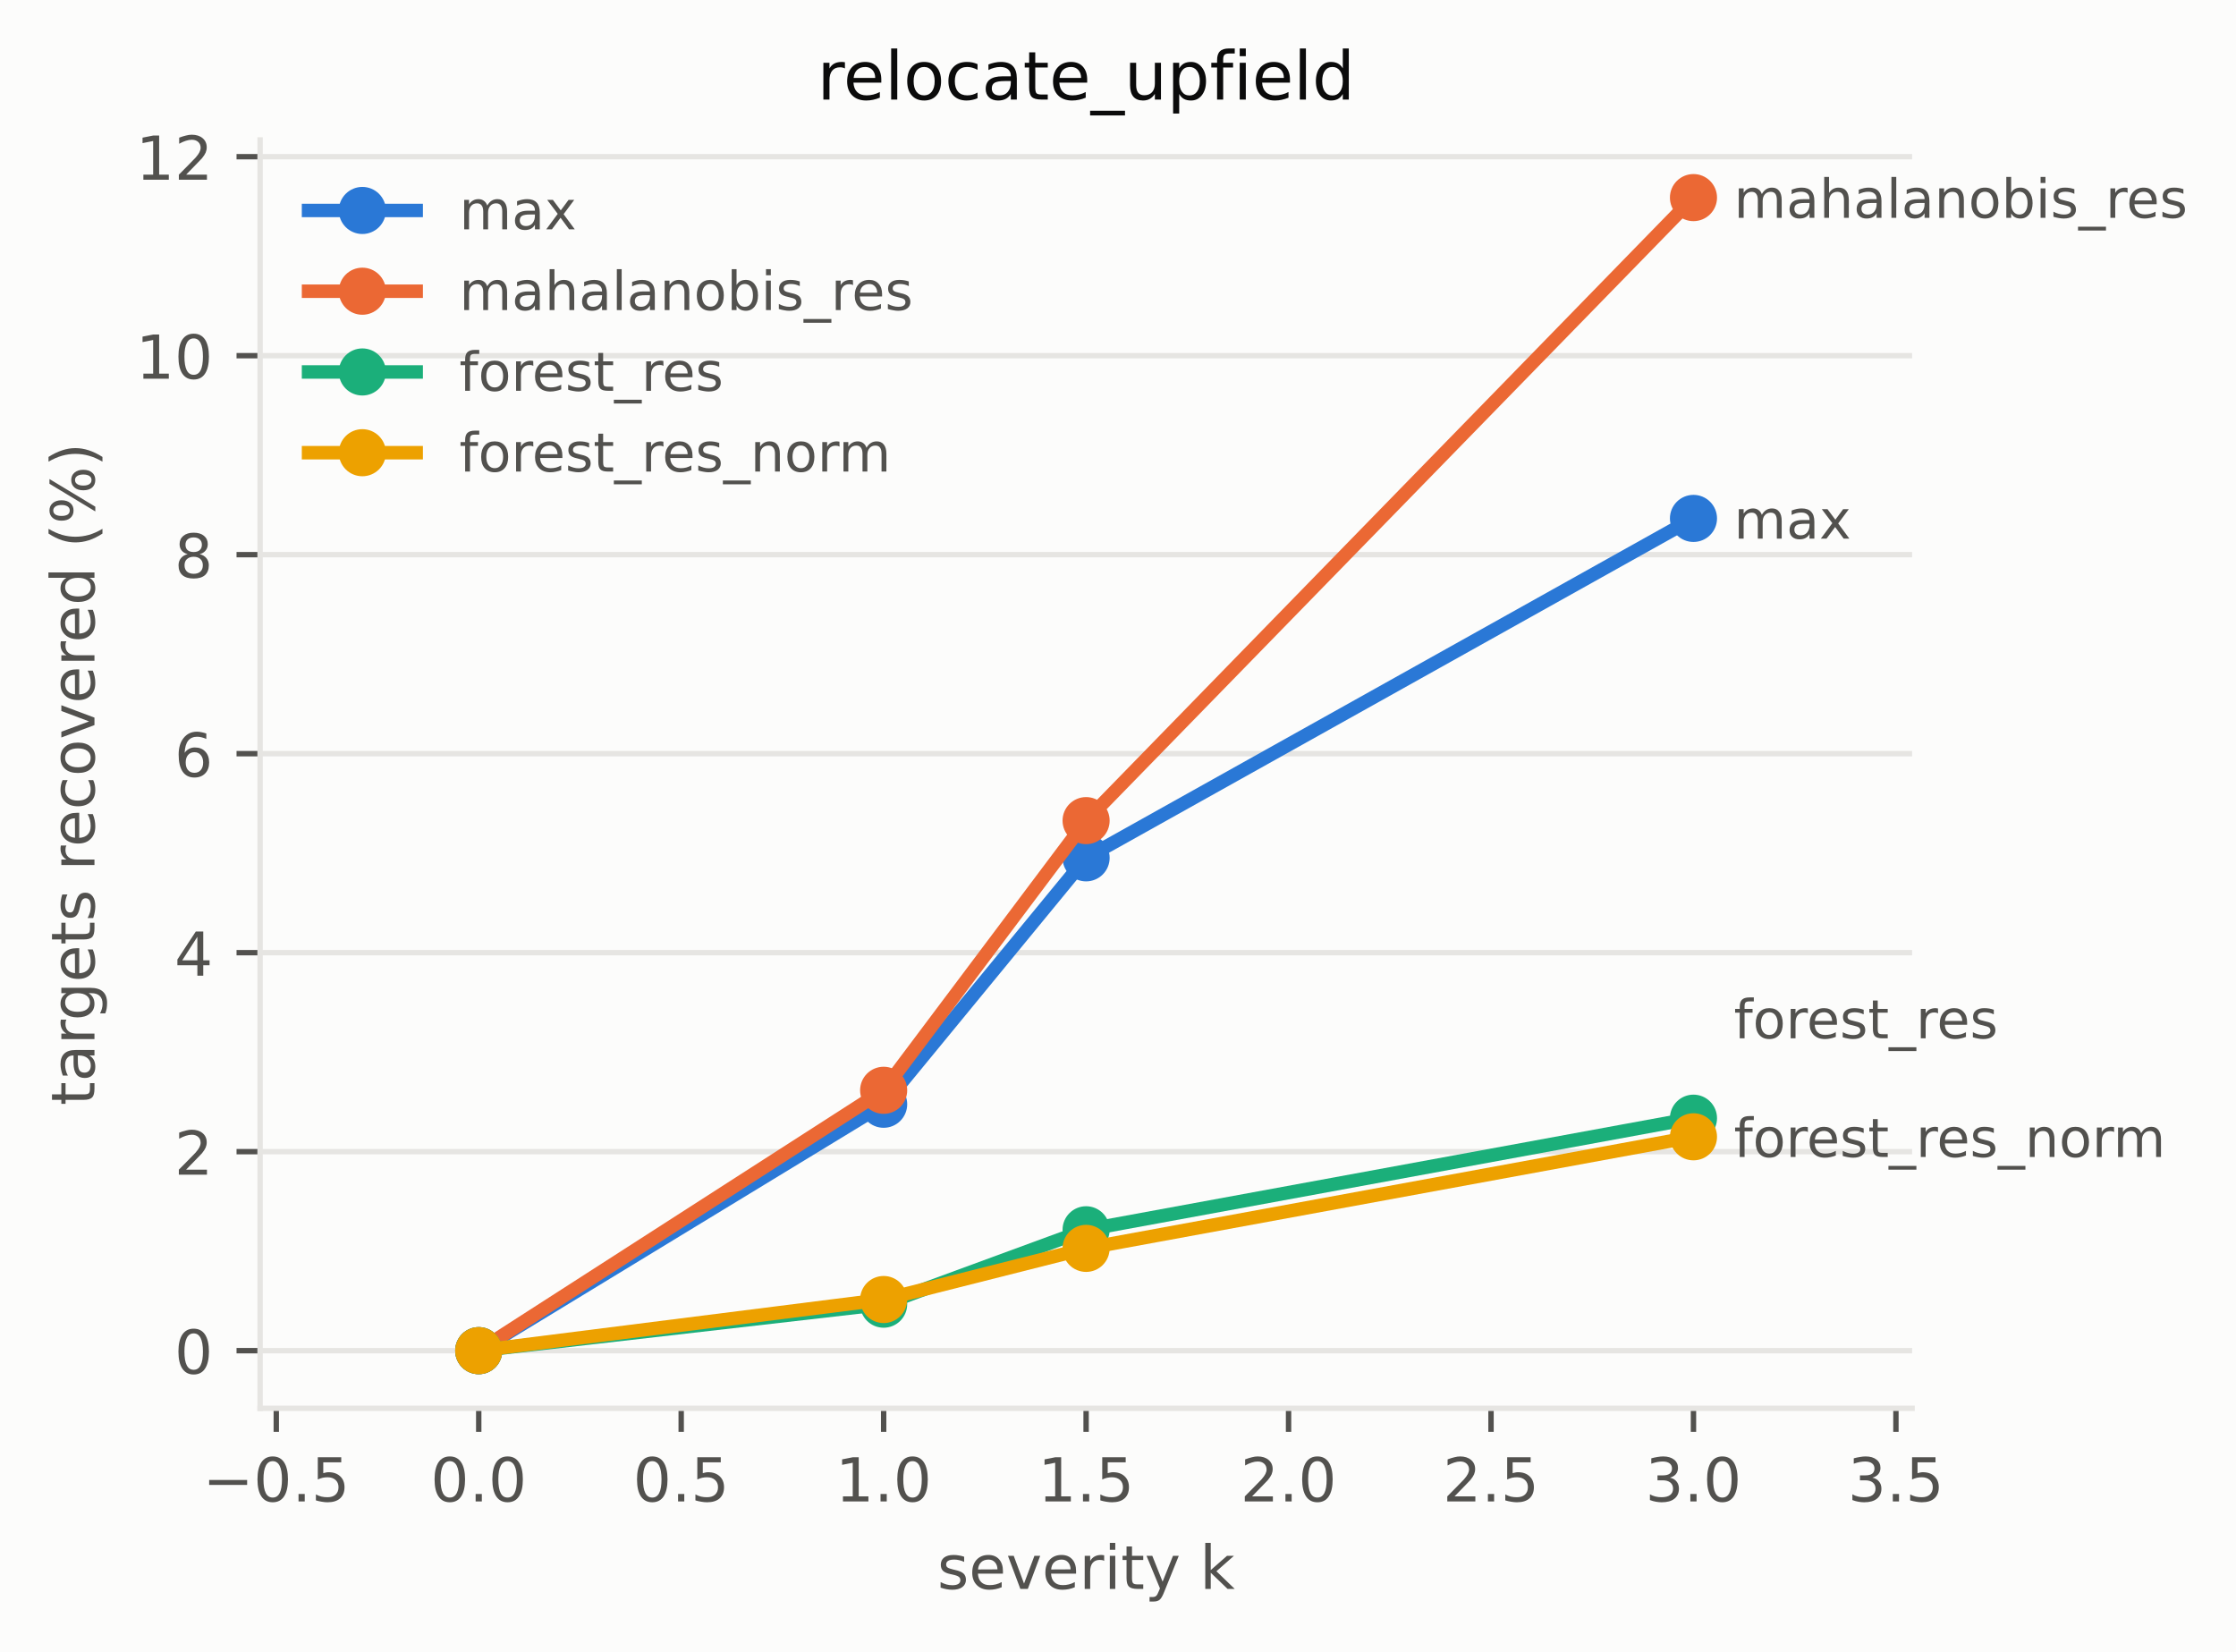
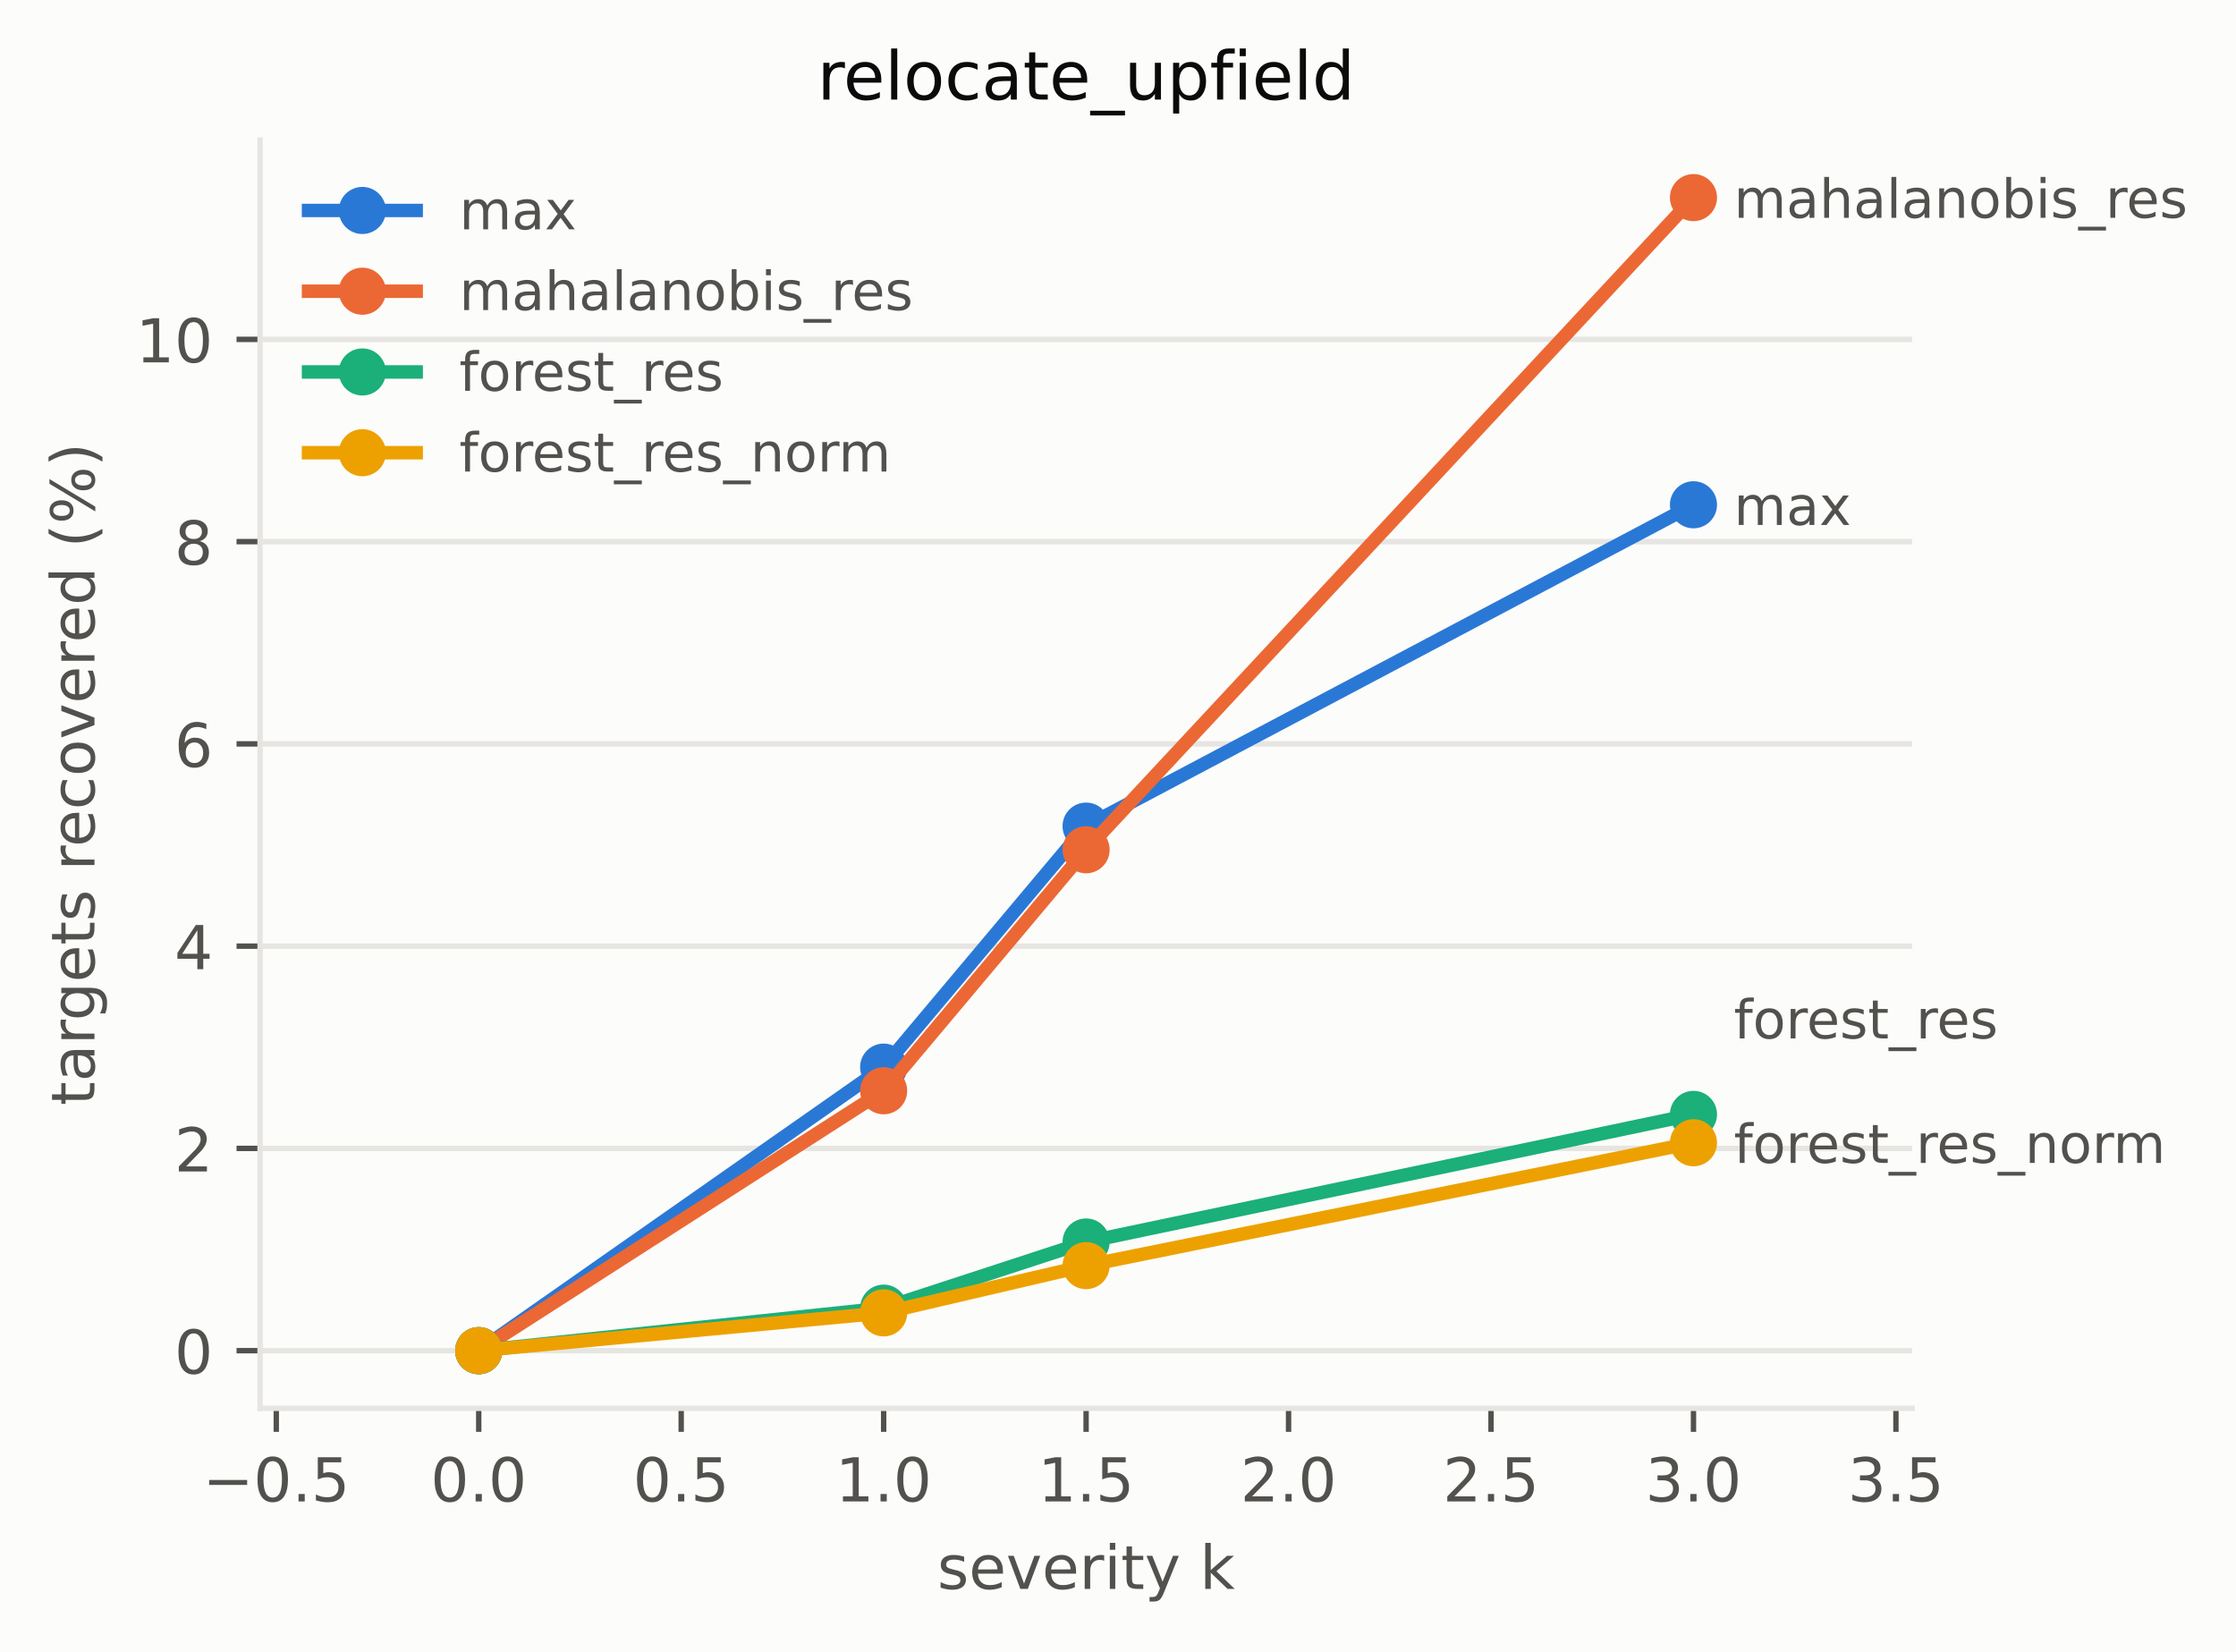
<svg xmlns="http://www.w3.org/2000/svg" xmlns:xlink="http://www.w3.org/1999/xlink" width="332.307pt" height="245.495pt" viewBox="0 0 332.307 245.495" version="1.1">
  <defs>
    <style type="text/css">*{stroke-linejoin: round; stroke-linecap: butt}</style>
  </defs>
  <g id="figure_1">
    <g id="patch_1">
      <path d="M 0 245.495 L 332.307 245.495 L 332.307 0 L 0 0 z " style="fill: #fcfcfb" />
    </g>
    <g id="axes_1">
      <g id="patch_2">
        <path d="M 38.653 209.294 L 284.173 209.294 L 284.173 20.798 L 38.653 20.798 z " style="fill: #fcfcfb" />
      </g>
      <g id="matplotlib.axis_1">
        <g id="xtick_1">
          <g id="line2d_1">
            <defs>
              <path id="m1c0cf310b4" d="M 0 0 L 0 3.5 " style="stroke: #52514e; stroke-width: 0.8" />
            </defs>
            <g>
              <use xlink:href="#m1c0cf310b4" x="41.06" y="209.294" style="fill: #52514e; stroke: #52514e; stroke-width: 0.8" />
            </g>
          </g>
          <g id="text_1">
            <text style="font-size: 9px; font-family: 'DejaVu Sans', 'Bitstream Vera Sans', 'Computer Modern Sans Serif', 'Lucida Grande', 'Verdana', 'Geneva', 'Lucid', 'Arial', 'Helvetica', 'Avant Garde', sans-serif; text-anchor: middle; fill: #52514e" x="41.06" y="223.132" transform="rotate(-0 41.06026 223.1323)">−0.5</text>
          </g>
        </g>
        <g id="xtick_2">
          <g id="line2d_2">
            <g>
              <use xlink:href="#m1c0cf310b4" x="71.148" y="209.294" style="fill: #52514e; stroke: #52514e; stroke-width: 0.8" />
            </g>
          </g>
          <g id="text_2">
            <text style="font-size: 9px; font-family: 'DejaVu Sans', 'Bitstream Vera Sans', 'Computer Modern Sans Serif', 'Lucida Grande', 'Verdana', 'Geneva', 'Lucid', 'Arial', 'Helvetica', 'Avant Garde', sans-serif; text-anchor: middle; fill: #52514e" x="71.148" y="223.132" transform="rotate(-0 71.1485 223.1323)">0.0</text>
          </g>
        </g>
        <g id="xtick_3">
          <g id="line2d_3">
            <g>
              <use xlink:href="#m1c0cf310b4" x="101.237" y="209.294" style="fill: #52514e; stroke: #52514e; stroke-width: 0.8" />
            </g>
          </g>
          <g id="text_3">
            <text style="font-size: 9px; font-family: 'DejaVu Sans', 'Bitstream Vera Sans', 'Computer Modern Sans Serif', 'Lucida Grande', 'Verdana', 'Geneva', 'Lucid', 'Arial', 'Helvetica', 'Avant Garde', sans-serif; text-anchor: middle; fill: #52514e" x="101.237" y="223.132" transform="rotate(-0 101.2367 223.1323)">0.5</text>
          </g>
        </g>
        <g id="xtick_4">
          <g id="line2d_4">
            <g>
              <use xlink:href="#m1c0cf310b4" x="131.325" y="209.294" style="fill: #52514e; stroke: #52514e; stroke-width: 0.8" />
            </g>
          </g>
          <g id="text_4">
            <text style="font-size: 9px; font-family: 'DejaVu Sans', 'Bitstream Vera Sans', 'Computer Modern Sans Serif', 'Lucida Grande', 'Verdana', 'Geneva', 'Lucid', 'Arial', 'Helvetica', 'Avant Garde', sans-serif; text-anchor: middle; fill: #52514e" x="131.325" y="223.132" transform="rotate(-0 131.325 223.1323)">1.0</text>
          </g>
        </g>
        <g id="xtick_5">
          <g id="line2d_5">
            <g>
              <use xlink:href="#m1c0cf310b4" x="161.413" y="209.294" style="fill: #52514e; stroke: #52514e; stroke-width: 0.8" />
            </g>
          </g>
          <g id="text_5">
            <text style="font-size: 9px; font-family: 'DejaVu Sans', 'Bitstream Vera Sans', 'Computer Modern Sans Serif', 'Lucida Grande', 'Verdana', 'Geneva', 'Lucid', 'Arial', 'Helvetica', 'Avant Garde', sans-serif; text-anchor: middle; fill: #52514e" x="161.413" y="223.132" transform="rotate(-0 161.4132 223.1323)">1.5</text>
          </g>
        </g>
        <g id="xtick_6">
          <g id="line2d_6">
            <g>
              <use xlink:href="#m1c0cf310b4" x="191.501" y="209.294" style="fill: #52514e; stroke: #52514e; stroke-width: 0.8" />
            </g>
          </g>
          <g id="text_6">
            <text style="font-size: 9px; font-family: 'DejaVu Sans', 'Bitstream Vera Sans', 'Computer Modern Sans Serif', 'Lucida Grande', 'Verdana', 'Geneva', 'Lucid', 'Arial', 'Helvetica', 'Avant Garde', sans-serif; text-anchor: middle; fill: #52514e" x="191.501" y="223.132" transform="rotate(-0 191.5014 223.1323)">2.0</text>
          </g>
        </g>
        <g id="xtick_7">
          <g id="line2d_7">
            <g>
              <use xlink:href="#m1c0cf310b4" x="221.59" y="209.294" style="fill: #52514e; stroke: #52514e; stroke-width: 0.8" />
            </g>
          </g>
          <g id="text_7">
            <text style="font-size: 9px; font-family: 'DejaVu Sans', 'Bitstream Vera Sans', 'Computer Modern Sans Serif', 'Lucida Grande', 'Verdana', 'Geneva', 'Lucid', 'Arial', 'Helvetica', 'Avant Garde', sans-serif; text-anchor: middle; fill: #52514e" x="221.59" y="223.132" transform="rotate(-0 221.5897 223.1323)">2.5</text>
          </g>
        </g>
        <g id="xtick_8">
          <g id="line2d_8">
            <g>
              <use xlink:href="#m1c0cf310b4" x="251.678" y="209.294" style="fill: #52514e; stroke: #52514e; stroke-width: 0.8" />
            </g>
          </g>
          <g id="text_8">
            <text style="font-size: 9px; font-family: 'DejaVu Sans', 'Bitstream Vera Sans', 'Computer Modern Sans Serif', 'Lucida Grande', 'Verdana', 'Geneva', 'Lucid', 'Arial', 'Helvetica', 'Avant Garde', sans-serif; text-anchor: middle; fill: #52514e" x="251.678" y="223.132" transform="rotate(-0 251.6779 223.1323)">3.0</text>
          </g>
        </g>
        <g id="xtick_9">
          <g id="line2d_9">
            <g>
              <use xlink:href="#m1c0cf310b4" x="281.766" y="209.294" style="fill: #52514e; stroke: #52514e; stroke-width: 0.8" />
            </g>
          </g>
          <g id="text_9">
            <text style="font-size: 9px; font-family: 'DejaVu Sans', 'Bitstream Vera Sans', 'Computer Modern Sans Serif', 'Lucida Grande', 'Verdana', 'Geneva', 'Lucid', 'Arial', 'Helvetica', 'Avant Garde', sans-serif; text-anchor: middle; fill: #52514e" x="281.766" y="223.132" transform="rotate(-0 281.7661 223.1323)">3.5</text>
          </g>
        </g>
        <g id="text_10">
          <text style="font-size: 9px; font-family: 'DejaVu Sans', 'Bitstream Vera Sans', 'Computer Modern Sans Serif', 'Lucida Grande', 'Verdana', 'Geneva', 'Lucid', 'Arial', 'Helvetica', 'Avant Garde', sans-serif; text-anchor: middle; fill: #52514e" x="161.413" y="236.133" transform="rotate(-0 161.4132 236.133)">severity k</text>
        </g>
      </g>
      <g id="matplotlib.axis_2">
        <g id="ytick_1">
          <g id="line2d_10">
            <path d="M 38.653 200.726 L 284.173 200.726 " clip-path="url(#pa09d93c2f1)" style="fill: none; stroke: #e6e5e2; stroke-width: 0.8; stroke-linecap: square" />
          </g>
          <g id="line2d_11">
            <defs>
              <path id="m9482fce99a" d="M 0 0 L -3.5 0 " style="stroke: #52514e; stroke-width: 0.8" />
            </defs>
            <g>
              <use xlink:href="#m9482fce99a" x="38.653" y="200.726" style="fill: #52514e; stroke: #52514e; stroke-width: 0.8" />
            </g>
          </g>
          <g id="text_11">
            <text style="font-size: 9px; font-family: 'DejaVu Sans', 'Bitstream Vera Sans', 'Computer Modern Sans Serif', 'Lucida Grande', 'Verdana', 'Geneva', 'Lucid', 'Arial', 'Helvetica', 'Avant Garde', sans-serif; text-anchor: end; fill: #52514e" x="31.653" y="204.145" transform="rotate(-0 31.6532 204.1454)">0</text>
          </g>
        </g>
        <g id="ytick_2">
          <g id="line2d_12">
-             <path d="M 38.653 171.153 L 284.173 171.153 " clip-path="url(#pa09d93c2f1)" style="fill: none; stroke: #e6e5e2; stroke-width: 0.8; stroke-linecap: square" />
+             <path d="M 38.653 170.668 L 284.173 170.668 " clip-path="url(#pa09d93c2f1)" style="fill: none; stroke: #e6e5e2; stroke-width: 0.8; stroke-linecap: square" />
          </g>
          <g id="line2d_13">
            <g>
-               <use xlink:href="#m9482fce99a" x="38.653" y="171.153" style="fill: #52514e; stroke: #52514e; stroke-width: 0.8" />
+               <use xlink:href="#m9482fce99a" x="38.653" y="170.668" style="fill: #52514e; stroke: #52514e; stroke-width: 0.8" />
            </g>
          </g>
          <g id="text_12">
-             <text style="font-size: 9px; font-family: 'DejaVu Sans', 'Bitstream Vera Sans', 'Computer Modern Sans Serif', 'Lucida Grande', 'Verdana', 'Geneva', 'Lucid', 'Arial', 'Helvetica', 'Avant Garde', sans-serif; text-anchor: end; fill: #52514e" x="31.653" y="174.572" transform="rotate(-0 31.6532 174.572)">2</text>
+             <text style="font-size: 9px; font-family: 'DejaVu Sans', 'Bitstream Vera Sans', 'Computer Modern Sans Serif', 'Lucida Grande', 'Verdana', 'Geneva', 'Lucid', 'Arial', 'Helvetica', 'Avant Garde', sans-serif; text-anchor: end; fill: #52514e" x="31.653" y="174.087" transform="rotate(-0 31.6532 174.0872)">2</text>
          </g>
        </g>
        <g id="ytick_3">
          <g id="line2d_14">
-             <path d="M 38.653 141.58 L 284.173 141.58 " clip-path="url(#pa09d93c2f1)" style="fill: none; stroke: #e6e5e2; stroke-width: 0.8; stroke-linecap: square" />
+             <path d="M 38.653 140.61 L 284.173 140.61 " clip-path="url(#pa09d93c2f1)" style="fill: none; stroke: #e6e5e2; stroke-width: 0.8; stroke-linecap: square" />
          </g>
          <g id="line2d_15">
            <g>
-               <use xlink:href="#m9482fce99a" x="38.653" y="141.58" style="fill: #52514e; stroke: #52514e; stroke-width: 0.8" />
+               <use xlink:href="#m9482fce99a" x="38.653" y="140.61" style="fill: #52514e; stroke: #52514e; stroke-width: 0.8" />
            </g>
          </g>
          <g id="text_13">
-             <text style="font-size: 9px; font-family: 'DejaVu Sans', 'Bitstream Vera Sans', 'Computer Modern Sans Serif', 'Lucida Grande', 'Verdana', 'Geneva', 'Lucid', 'Arial', 'Helvetica', 'Avant Garde', sans-serif; text-anchor: end; fill: #52514e" x="31.653" y="144.999" transform="rotate(-0 31.6532 144.9985)">4</text>
+             <text style="font-size: 9px; font-family: 'DejaVu Sans', 'Bitstream Vera Sans', 'Computer Modern Sans Serif', 'Lucida Grande', 'Verdana', 'Geneva', 'Lucid', 'Arial', 'Helvetica', 'Avant Garde', sans-serif; text-anchor: end; fill: #52514e" x="31.653" y="144.029" transform="rotate(-0 31.6532 144.0289)">4</text>
          </g>
        </g>
        <g id="ytick_4">
          <g id="line2d_16">
-             <path d="M 38.653 112.006 L 284.173 112.006 " clip-path="url(#pa09d93c2f1)" style="fill: none; stroke: #e6e5e2; stroke-width: 0.8; stroke-linecap: square" />
+             <path d="M 38.653 110.552 L 284.173 110.552 " clip-path="url(#pa09d93c2f1)" style="fill: none; stroke: #e6e5e2; stroke-width: 0.8; stroke-linecap: square" />
          </g>
          <g id="line2d_17">
            <g>
-               <use xlink:href="#m9482fce99a" x="38.653" y="112.006" style="fill: #52514e; stroke: #52514e; stroke-width: 0.8" />
+               <use xlink:href="#m9482fce99a" x="38.653" y="110.552" style="fill: #52514e; stroke: #52514e; stroke-width: 0.8" />
            </g>
          </g>
          <g id="text_14">
-             <text style="font-size: 9px; font-family: 'DejaVu Sans', 'Bitstream Vera Sans', 'Computer Modern Sans Serif', 'Lucida Grande', 'Verdana', 'Geneva', 'Lucid', 'Arial', 'Helvetica', 'Avant Garde', sans-serif; text-anchor: end; fill: #52514e" x="31.653" y="115.425" transform="rotate(-0 31.6532 115.4251)">6</text>
+             <text style="font-size: 9px; font-family: 'DejaVu Sans', 'Bitstream Vera Sans', 'Computer Modern Sans Serif', 'Lucida Grande', 'Verdana', 'Geneva', 'Lucid', 'Arial', 'Helvetica', 'Avant Garde', sans-serif; text-anchor: end; fill: #52514e" x="31.653" y="113.971" transform="rotate(-0 31.6532 113.9707)">6</text>
          </g>
        </g>
        <g id="ytick_5">
          <g id="line2d_18">
-             <path d="M 38.653 82.433 L 284.173 82.433 " clip-path="url(#pa09d93c2f1)" style="fill: none; stroke: #e6e5e2; stroke-width: 0.8; stroke-linecap: square" />
+             <path d="M 38.653 80.494 L 284.173 80.494 " clip-path="url(#pa09d93c2f1)" style="fill: none; stroke: #e6e5e2; stroke-width: 0.8; stroke-linecap: square" />
          </g>
          <g id="line2d_19">
            <g>
-               <use xlink:href="#m9482fce99a" x="38.653" y="82.433" style="fill: #52514e; stroke: #52514e; stroke-width: 0.8" />
+               <use xlink:href="#m9482fce99a" x="38.653" y="80.494" style="fill: #52514e; stroke: #52514e; stroke-width: 0.8" />
            </g>
          </g>
          <g id="text_15">
-             <text style="font-size: 9px; font-family: 'DejaVu Sans', 'Bitstream Vera Sans', 'Computer Modern Sans Serif', 'Lucida Grande', 'Verdana', 'Geneva', 'Lucid', 'Arial', 'Helvetica', 'Avant Garde', sans-serif; text-anchor: end; fill: #52514e" x="31.653" y="85.852" transform="rotate(-0 31.6532 85.8517)">8</text>
+             <text style="font-size: 9px; font-family: 'DejaVu Sans', 'Bitstream Vera Sans', 'Computer Modern Sans Serif', 'Lucida Grande', 'Verdana', 'Geneva', 'Lucid', 'Arial', 'Helvetica', 'Avant Garde', sans-serif; text-anchor: end; fill: #52514e" x="31.653" y="83.912" transform="rotate(-0 31.6532 83.91246)">8</text>
          </g>
        </g>
        <g id="ytick_6">
          <g id="line2d_20">
-             <path d="M 38.653 52.859 L 284.173 52.859 " clip-path="url(#pa09d93c2f1)" style="fill: none; stroke: #e6e5e2; stroke-width: 0.8; stroke-linecap: square" />
+             <path d="M 38.653 50.435 L 284.173 50.435 " clip-path="url(#pa09d93c2f1)" style="fill: none; stroke: #e6e5e2; stroke-width: 0.8; stroke-linecap: square" />
          </g>
          <g id="line2d_21">
            <g>
-               <use xlink:href="#m9482fce99a" x="38.653" y="52.859" style="fill: #52514e; stroke: #52514e; stroke-width: 0.8" />
+               <use xlink:href="#m9482fce99a" x="38.653" y="50.435" style="fill: #52514e; stroke: #52514e; stroke-width: 0.8" />
            </g>
          </g>
          <g id="text_16">
-             <text style="font-size: 9px; font-family: 'DejaVu Sans', 'Bitstream Vera Sans', 'Computer Modern Sans Serif', 'Lucida Grande', 'Verdana', 'Geneva', 'Lucid', 'Arial', 'Helvetica', 'Avant Garde', sans-serif; text-anchor: end; fill: #52514e" x="31.653" y="56.278" transform="rotate(-0 31.6532 56.27829)">10</text>
-           </g>
-         </g>
-         <g id="ytick_7">
-           <g id="line2d_22">
-             <path d="M 38.653 23.286 L 284.173 23.286 " clip-path="url(#pa09d93c2f1)" style="fill: none; stroke: #e6e5e2; stroke-width: 0.8; stroke-linecap: square" />
-           </g>
-           <g id="line2d_23">
-             <g>
-               <use xlink:href="#m9482fce99a" x="38.653" y="23.286" style="fill: #52514e; stroke: #52514e; stroke-width: 0.8" />
-             </g>
-           </g>
-           <g id="text_17">
-             <text style="font-size: 9px; font-family: 'DejaVu Sans', 'Bitstream Vera Sans', 'Computer Modern Sans Serif', 'Lucida Grande', 'Verdana', 'Geneva', 'Lucid', 'Arial', 'Helvetica', 'Avant Garde', sans-serif; text-anchor: end; fill: #52514e" x="31.653" y="26.705" transform="rotate(-0 31.6532 26.70487)">12</text>
-           </g>
-         </g>
-         <g id="text_18">
+             <text style="font-size: 9px; font-family: 'DejaVu Sans', 'Bitstream Vera Sans', 'Computer Modern Sans Serif', 'Lucida Grande', 'Verdana', 'Geneva', 'Lucid', 'Arial', 'Helvetica', 'Avant Garde', sans-serif; text-anchor: end; fill: #52514e" x="31.653" y="53.854" transform="rotate(-0 31.6532 53.85424)">10</text>
+           </g>
+         </g>
+         <g id="text_17">
          <text style="font-size: 9px; font-family: 'DejaVu Sans', 'Bitstream Vera Sans', 'Computer Modern Sans Serif', 'Lucida Grande', 'Verdana', 'Geneva', 'Lucid', 'Arial', 'Helvetica', 'Avant Garde', sans-serif; text-anchor: middle; fill: #52514e" x="14.039" y="115.046" transform="rotate(-90 14.03859 115.0464)">targets recovered (%)</text>
        </g>
      </g>
-       <g id="line2d_24">
-         <path d="M 71.148 200.726 L 131.325 164.105 L 161.413 127.484 L 251.678 77.043 " clip-path="url(#pa09d93c2f1)" style="fill: none; stroke: #2a78d6; stroke-width: 2; stroke-linecap: square" />
+       <g id="line2d_22">
+         <path d="M 71.148 200.726 L 131.325 158.589 L 161.413 122.772 L 251.678 75.016 " clip-path="url(#pa09d93c2f1)" style="fill: none; stroke: #2a78d6; stroke-width: 2; stroke-linecap: square" />
        <defs>
          <path id="m87b39bc6f3" d="M 0 3 C 0.796 3 1.559 2.684 2.121 2.121 C 2.684 1.559 3 0.796 3 0 C 3 -0.796 2.684 -1.559 2.121 -2.121 C 1.559 -2.684 0.796 -3 0 -3 C -0.796 -3 -1.559 -2.684 -2.121 -2.121 C -2.684 -1.559 -3 -0.796 -3 0 C -3 0.796 -2.684 1.559 -2.121 2.121 C -1.559 2.684 -0.796 3 0 3 z " style="stroke: #2a78d6" />
        </defs>
        <g clip-path="url(#pa09d93c2f1)">
          <use xlink:href="#m87b39bc6f3" x="71.148" y="200.726" style="fill: #2a78d6; stroke: #2a78d6" />
-           <use xlink:href="#m87b39bc6f3" x="131.325" y="164.105" style="fill: #2a78d6; stroke: #2a78d6" />
-           <use xlink:href="#m87b39bc6f3" x="161.413" y="127.484" style="fill: #2a78d6; stroke: #2a78d6" />
-           <use xlink:href="#m87b39bc6f3" x="251.678" y="77.043" style="fill: #2a78d6; stroke: #2a78d6" />
-         </g>
-       </g>
-       <g id="line2d_25">
-         <path d="M 71.148 200.726 L 131.325 162.032 L 161.413 121.956 L 251.678 29.366 " clip-path="url(#pa09d93c2f1)" style="fill: none; stroke: #eb6834; stroke-width: 2; stroke-linecap: square" />
+           <use xlink:href="#m87b39bc6f3" x="131.325" y="158.589" style="fill: #2a78d6; stroke: #2a78d6" />
+           <use xlink:href="#m87b39bc6f3" x="161.413" y="122.772" style="fill: #2a78d6; stroke: #2a78d6" />
+           <use xlink:href="#m87b39bc6f3" x="251.678" y="75.016" style="fill: #2a78d6; stroke: #2a78d6" />
+         </g>
+       </g>
+       <g id="line2d_23">
+         <path d="M 71.148 200.726 L 131.325 162.1 L 161.413 126.283 L 251.678 29.366 " clip-path="url(#pa09d93c2f1)" style="fill: none; stroke: #eb6834; stroke-width: 2; stroke-linecap: square" />
        <defs>
          <path id="m221498b6f1" d="M 0 3 C 0.796 3 1.559 2.684 2.121 2.121 C 2.684 1.559 3 0.796 3 0 C 3 -0.796 2.684 -1.559 2.121 -2.121 C 1.559 -2.684 0.796 -3 0 -3 C -0.796 -3 -1.559 -2.684 -2.121 -2.121 C -2.684 -1.559 -3 -0.796 -3 0 C -3 0.796 -2.684 1.559 -2.121 2.121 C -1.559 2.684 -0.796 3 0 3 z " style="stroke: #eb6834" />
        </defs>
        <g clip-path="url(#pa09d93c2f1)">
          <use xlink:href="#m221498b6f1" x="71.148" y="200.726" style="fill: #eb6834; stroke: #eb6834" />
-           <use xlink:href="#m221498b6f1" x="131.325" y="162.032" style="fill: #eb6834; stroke: #eb6834" />
-           <use xlink:href="#m221498b6f1" x="161.413" y="121.956" style="fill: #eb6834; stroke: #eb6834" />
+           <use xlink:href="#m221498b6f1" x="131.325" y="162.1" style="fill: #eb6834; stroke: #eb6834" />
+           <use xlink:href="#m221498b6f1" x="161.413" y="126.283" style="fill: #eb6834; stroke: #eb6834" />
          <use xlink:href="#m221498b6f1" x="251.678" y="29.366" style="fill: #eb6834; stroke: #eb6834" />
        </g>
      </g>
-       <g id="line2d_26">
-         <path d="M 71.148 200.726 L 131.325 193.817 L 161.413 182.761 L 251.678 166.178 " clip-path="url(#pa09d93c2f1)" style="fill: none; stroke: #1baf7a; stroke-width: 2; stroke-linecap: square" />
+       <g id="line2d_24">
+         <path d="M 71.148 200.726 L 131.325 194.406 L 161.413 184.574 L 251.678 165.612 " clip-path="url(#pa09d93c2f1)" style="fill: none; stroke: #1baf7a; stroke-width: 2; stroke-linecap: square" />
        <defs>
          <path id="m046e1da516" d="M 0 3 C 0.796 3 1.559 2.684 2.121 2.121 C 2.684 1.559 3 0.796 3 0 C 3 -0.796 2.684 -1.559 2.121 -2.121 C 1.559 -2.684 0.796 -3 0 -3 C -0.796 -3 -1.559 -2.684 -2.121 -2.121 C -2.684 -1.559 -3 -0.796 -3 0 C -3 0.796 -2.684 1.559 -2.121 2.121 C -1.559 2.684 -0.796 3 0 3 z " style="stroke: #1baf7a" />
        </defs>
        <g clip-path="url(#pa09d93c2f1)">
          <use xlink:href="#m046e1da516" x="71.148" y="200.726" style="fill: #1baf7a; stroke: #1baf7a" />
-           <use xlink:href="#m046e1da516" x="131.325" y="193.817" style="fill: #1baf7a; stroke: #1baf7a" />
-           <use xlink:href="#m046e1da516" x="161.413" y="182.761" style="fill: #1baf7a; stroke: #1baf7a" />
-           <use xlink:href="#m046e1da516" x="251.678" y="166.178" style="fill: #1baf7a; stroke: #1baf7a" />
-         </g>
-       </g>
-       <g id="line2d_27">
-         <path d="M 71.148 200.726 L 131.325 193.126 L 161.413 185.525 L 251.678 168.942 " clip-path="url(#pa09d93c2f1)" style="fill: none; stroke: #eda100; stroke-width: 2; stroke-linecap: square" />
+           <use xlink:href="#m046e1da516" x="131.325" y="194.406" style="fill: #1baf7a; stroke: #1baf7a" />
+           <use xlink:href="#m046e1da516" x="161.413" y="184.574" style="fill: #1baf7a; stroke: #1baf7a" />
+           <use xlink:href="#m046e1da516" x="251.678" y="165.612" style="fill: #1baf7a; stroke: #1baf7a" />
+         </g>
+       </g>
+       <g id="line2d_25">
+         <path d="M 71.148 200.726 L 131.325 195.108 L 161.413 188.085 L 251.678 169.825 " clip-path="url(#pa09d93c2f1)" style="fill: none; stroke: #eda100; stroke-width: 2; stroke-linecap: square" />
        <defs>
          <path id="m26f9c0cba7" d="M 0 3 C 0.796 3 1.559 2.684 2.121 2.121 C 2.684 1.559 3 0.796 3 0 C 3 -0.796 2.684 -1.559 2.121 -2.121 C 1.559 -2.684 0.796 -3 0 -3 C -0.796 -3 -1.559 -2.684 -2.121 -2.121 C -2.684 -1.559 -3 -0.796 -3 0 C -3 0.796 -2.684 1.559 -2.121 2.121 C -1.559 2.684 -0.796 3 0 3 z " style="stroke: #eda100" />
        </defs>
        <g clip-path="url(#pa09d93c2f1)">
          <use xlink:href="#m26f9c0cba7" x="71.148" y="200.726" style="fill: #eda100; stroke: #eda100" />
-           <use xlink:href="#m26f9c0cba7" x="131.325" y="193.126" style="fill: #eda100; stroke: #eda100" />
-           <use xlink:href="#m26f9c0cba7" x="161.413" y="185.525" style="fill: #eda100; stroke: #eda100" />
-           <use xlink:href="#m26f9c0cba7" x="251.678" y="168.942" style="fill: #eda100; stroke: #eda100" />
+           <use xlink:href="#m26f9c0cba7" x="131.325" y="195.108" style="fill: #eda100; stroke: #eda100" />
+           <use xlink:href="#m26f9c0cba7" x="161.413" y="188.085" style="fill: #eda100; stroke: #eda100" />
+           <use xlink:href="#m26f9c0cba7" x="251.678" y="169.825" style="fill: #eda100; stroke: #eda100" />
        </g>
      </g>
      <g id="patch_3">
        <path d="M 38.653 209.294 L 38.653 20.798 " style="fill: none; stroke: #e6e5e2; stroke-width: 0.8; stroke-linejoin: miter; stroke-linecap: square" />
      </g>
      <g id="patch_4">
        <path d="M 38.653 209.294 L 284.173 209.294 " style="fill: none; stroke: #e6e5e2; stroke-width: 0.8; stroke-linejoin: miter; stroke-linecap: square" />
      </g>
+       <g id="text_18">
+         <text style="font-size: 8px; font-family: 'DejaVu Sans', 'Bitstream Vera Sans', 'Computer Modern Sans Serif', 'Lucida Grande', 'Verdana', 'Geneva', 'Lucid', 'Arial', 'Helvetica', 'Avant Garde', sans-serif; text-anchor: start; fill: #52514e" x="257.678" y="172.825" transform="rotate(-0 257.6779 172.8255)">forest_res_norm</text>
+       </g>
      <g id="text_19">
-         <text style="font-size: 8px; font-family: 'DejaVu Sans', 'Bitstream Vera Sans', 'Computer Modern Sans Serif', 'Lucida Grande', 'Verdana', 'Geneva', 'Lucid', 'Arial', 'Helvetica', 'Avant Garde', sans-serif; text-anchor: start; fill: #52514e" x="257.678" y="171.942" transform="rotate(-0 257.6779 171.9419)">forest_res_norm</text>
+         <text style="font-size: 8px; font-family: 'DejaVu Sans', 'Bitstream Vera Sans', 'Computer Modern Sans Serif', 'Lucida Grande', 'Verdana', 'Geneva', 'Lucid', 'Arial', 'Helvetica', 'Avant Garde', sans-serif; text-anchor: start; fill: #52514e" x="257.678" y="154.323" transform="rotate(-0 257.6779 154.3235)">forest_res</text>
      </g>
      <g id="text_20">
-         <text style="font-size: 8px; font-family: 'DejaVu Sans', 'Bitstream Vera Sans', 'Computer Modern Sans Serif', 'Lucida Grande', 'Verdana', 'Geneva', 'Lucid', 'Arial', 'Helvetica', 'Avant Garde', sans-serif; text-anchor: start; fill: #52514e" x="257.678" y="154.308" transform="rotate(-0 257.6779 154.3084)">forest_res</text>
+         <text style="font-size: 8px; font-family: 'DejaVu Sans', 'Bitstream Vera Sans', 'Computer Modern Sans Serif', 'Lucida Grande', 'Verdana', 'Geneva', 'Lucid', 'Arial', 'Helvetica', 'Avant Garde', sans-serif; text-anchor: start; fill: #52514e" x="257.678" y="78.016" transform="rotate(-0 257.6779 78.01562)">max</text>
      </g>
      <g id="text_21">
-         <text style="font-size: 8px; font-family: 'DejaVu Sans', 'Bitstream Vera Sans', 'Computer Modern Sans Serif', 'Lucida Grande', 'Verdana', 'Geneva', 'Lucid', 'Arial', 'Helvetica', 'Avant Garde', sans-serif; text-anchor: start; fill: #52514e" x="257.678" y="80.043" transform="rotate(-0 257.6779 80.04321)">max</text>
+         <text style="font-size: 8px; font-family: 'DejaVu Sans', 'Bitstream Vera Sans', 'Computer Modern Sans Serif', 'Lucida Grande', 'Verdana', 'Geneva', 'Lucid', 'Arial', 'Helvetica', 'Avant Garde', sans-serif; text-anchor: start; fill: #52514e" x="257.678" y="32.366" transform="rotate(-0 257.6779 32.36644)">mahalanobis_res</text>
      </g>
      <g id="text_22">
-         <text style="font-size: 8px; font-family: 'DejaVu Sans', 'Bitstream Vera Sans', 'Computer Modern Sans Serif', 'Lucida Grande', 'Verdana', 'Geneva', 'Lucid', 'Arial', 'Helvetica', 'Avant Garde', sans-serif; text-anchor: start; fill: #52514e" x="257.678" y="32.366" transform="rotate(-0 257.6779 32.36644)">mahalanobis_res</text>
-       </g>
-       <g id="text_23">
        <text style="font-size: 10px; font-family: 'DejaVu Sans', 'Bitstream Vera Sans', 'Computer Modern Sans Serif', 'Lucida Grande', 'Verdana', 'Geneva', 'Lucid', 'Arial', 'Helvetica', 'Avant Garde', sans-serif; text-anchor: middle; fill: #0b0b0b" x="161.413" y="14.798" transform="rotate(-0 161.4132 14.79844)">relocate_upfield</text>
      </g>
      <g id="legend_1">
-         <g id="line2d_28">
+         <g id="line2d_26">
          <path d="M 45.853 31.277 L 53.853 31.277 L 61.853 31.277 " style="fill: none; stroke: #2a78d6; stroke-width: 2; stroke-linecap: square" />
          <g>
            <use xlink:href="#m87b39bc6f3" x="53.853" y="31.277" style="fill: #2a78d6; stroke: #2a78d6" />
          </g>
        </g>
-         <g id="text_24">
+         <g id="text_23">
          <text style="font-size: 8px; font-family: 'DejaVu Sans', 'Bitstream Vera Sans', 'Computer Modern Sans Serif', 'Lucida Grande', 'Verdana', 'Geneva', 'Lucid', 'Arial', 'Helvetica', 'Avant Garde', sans-serif; text-anchor: start; fill: #52514e" x="68.253" y="34.077" transform="rotate(-0 68.2532 34.07719)">max</text>
        </g>
-         <g id="line2d_29">
+         <g id="line2d_27">
          <path d="M 45.853 43.278 L 53.853 43.278 L 61.853 43.278 " style="fill: none; stroke: #eb6834; stroke-width: 2; stroke-linecap: square" />
          <g>
            <use xlink:href="#m221498b6f1" x="53.853" y="43.278" style="fill: #eb6834; stroke: #eb6834" />
          </g>
        </g>
-         <g id="text_25">
+         <g id="text_24">
          <text style="font-size: 8px; font-family: 'DejaVu Sans', 'Bitstream Vera Sans', 'Computer Modern Sans Serif', 'Lucida Grande', 'Verdana', 'Geneva', 'Lucid', 'Arial', 'Helvetica', 'Avant Garde', sans-serif; text-anchor: start; fill: #52514e" x="68.253" y="46.078" transform="rotate(-0 68.2532 46.07781)">mahalanobis_res</text>
        </g>
-         <g id="line2d_30">
+         <g id="line2d_28">
          <path d="M 45.853 55.278 L 53.853 55.278 L 61.853 55.278 " style="fill: none; stroke: #1baf7a; stroke-width: 2; stroke-linecap: square" />
          <g>
            <use xlink:href="#m046e1da516" x="53.853" y="55.278" style="fill: #1baf7a; stroke: #1baf7a" />
          </g>
        </g>
-         <g id="text_26">
+         <g id="text_25">
          <text style="font-size: 8px; font-family: 'DejaVu Sans', 'Bitstream Vera Sans', 'Computer Modern Sans Serif', 'Lucida Grande', 'Verdana', 'Geneva', 'Lucid', 'Arial', 'Helvetica', 'Avant Garde', sans-serif; text-anchor: start; fill: #52514e" x="68.253" y="58.078" transform="rotate(-0 68.2532 58.07844)">forest_res</text>
        </g>
-         <g id="line2d_31">
+         <g id="line2d_29">
          <path d="M 45.853 67.279 L 53.853 67.279 L 61.853 67.279 " style="fill: none; stroke: #eda100; stroke-width: 2; stroke-linecap: square" />
          <g>
            <use xlink:href="#m26f9c0cba7" x="53.853" y="67.279" style="fill: #eda100; stroke: #eda100" />
          </g>
        </g>
-         <g id="text_27">
+         <g id="text_26">
          <text style="font-size: 8px; font-family: 'DejaVu Sans', 'Bitstream Vera Sans', 'Computer Modern Sans Serif', 'Lucida Grande', 'Verdana', 'Geneva', 'Lucid', 'Arial', 'Helvetica', 'Avant Garde', sans-serif; text-anchor: start; fill: #52514e" x="68.253" y="70.079" transform="rotate(-0 68.2532 70.07906)">forest_res_norm</text>
        </g>
      </g>
    </g>
  </g>
  <defs>
    <clipPath id="pa09d93c2f1">
      <rect x="38.653" y="20.798" width="245.52" height="188.496" />
    </clipPath>
  </defs>
</svg>
